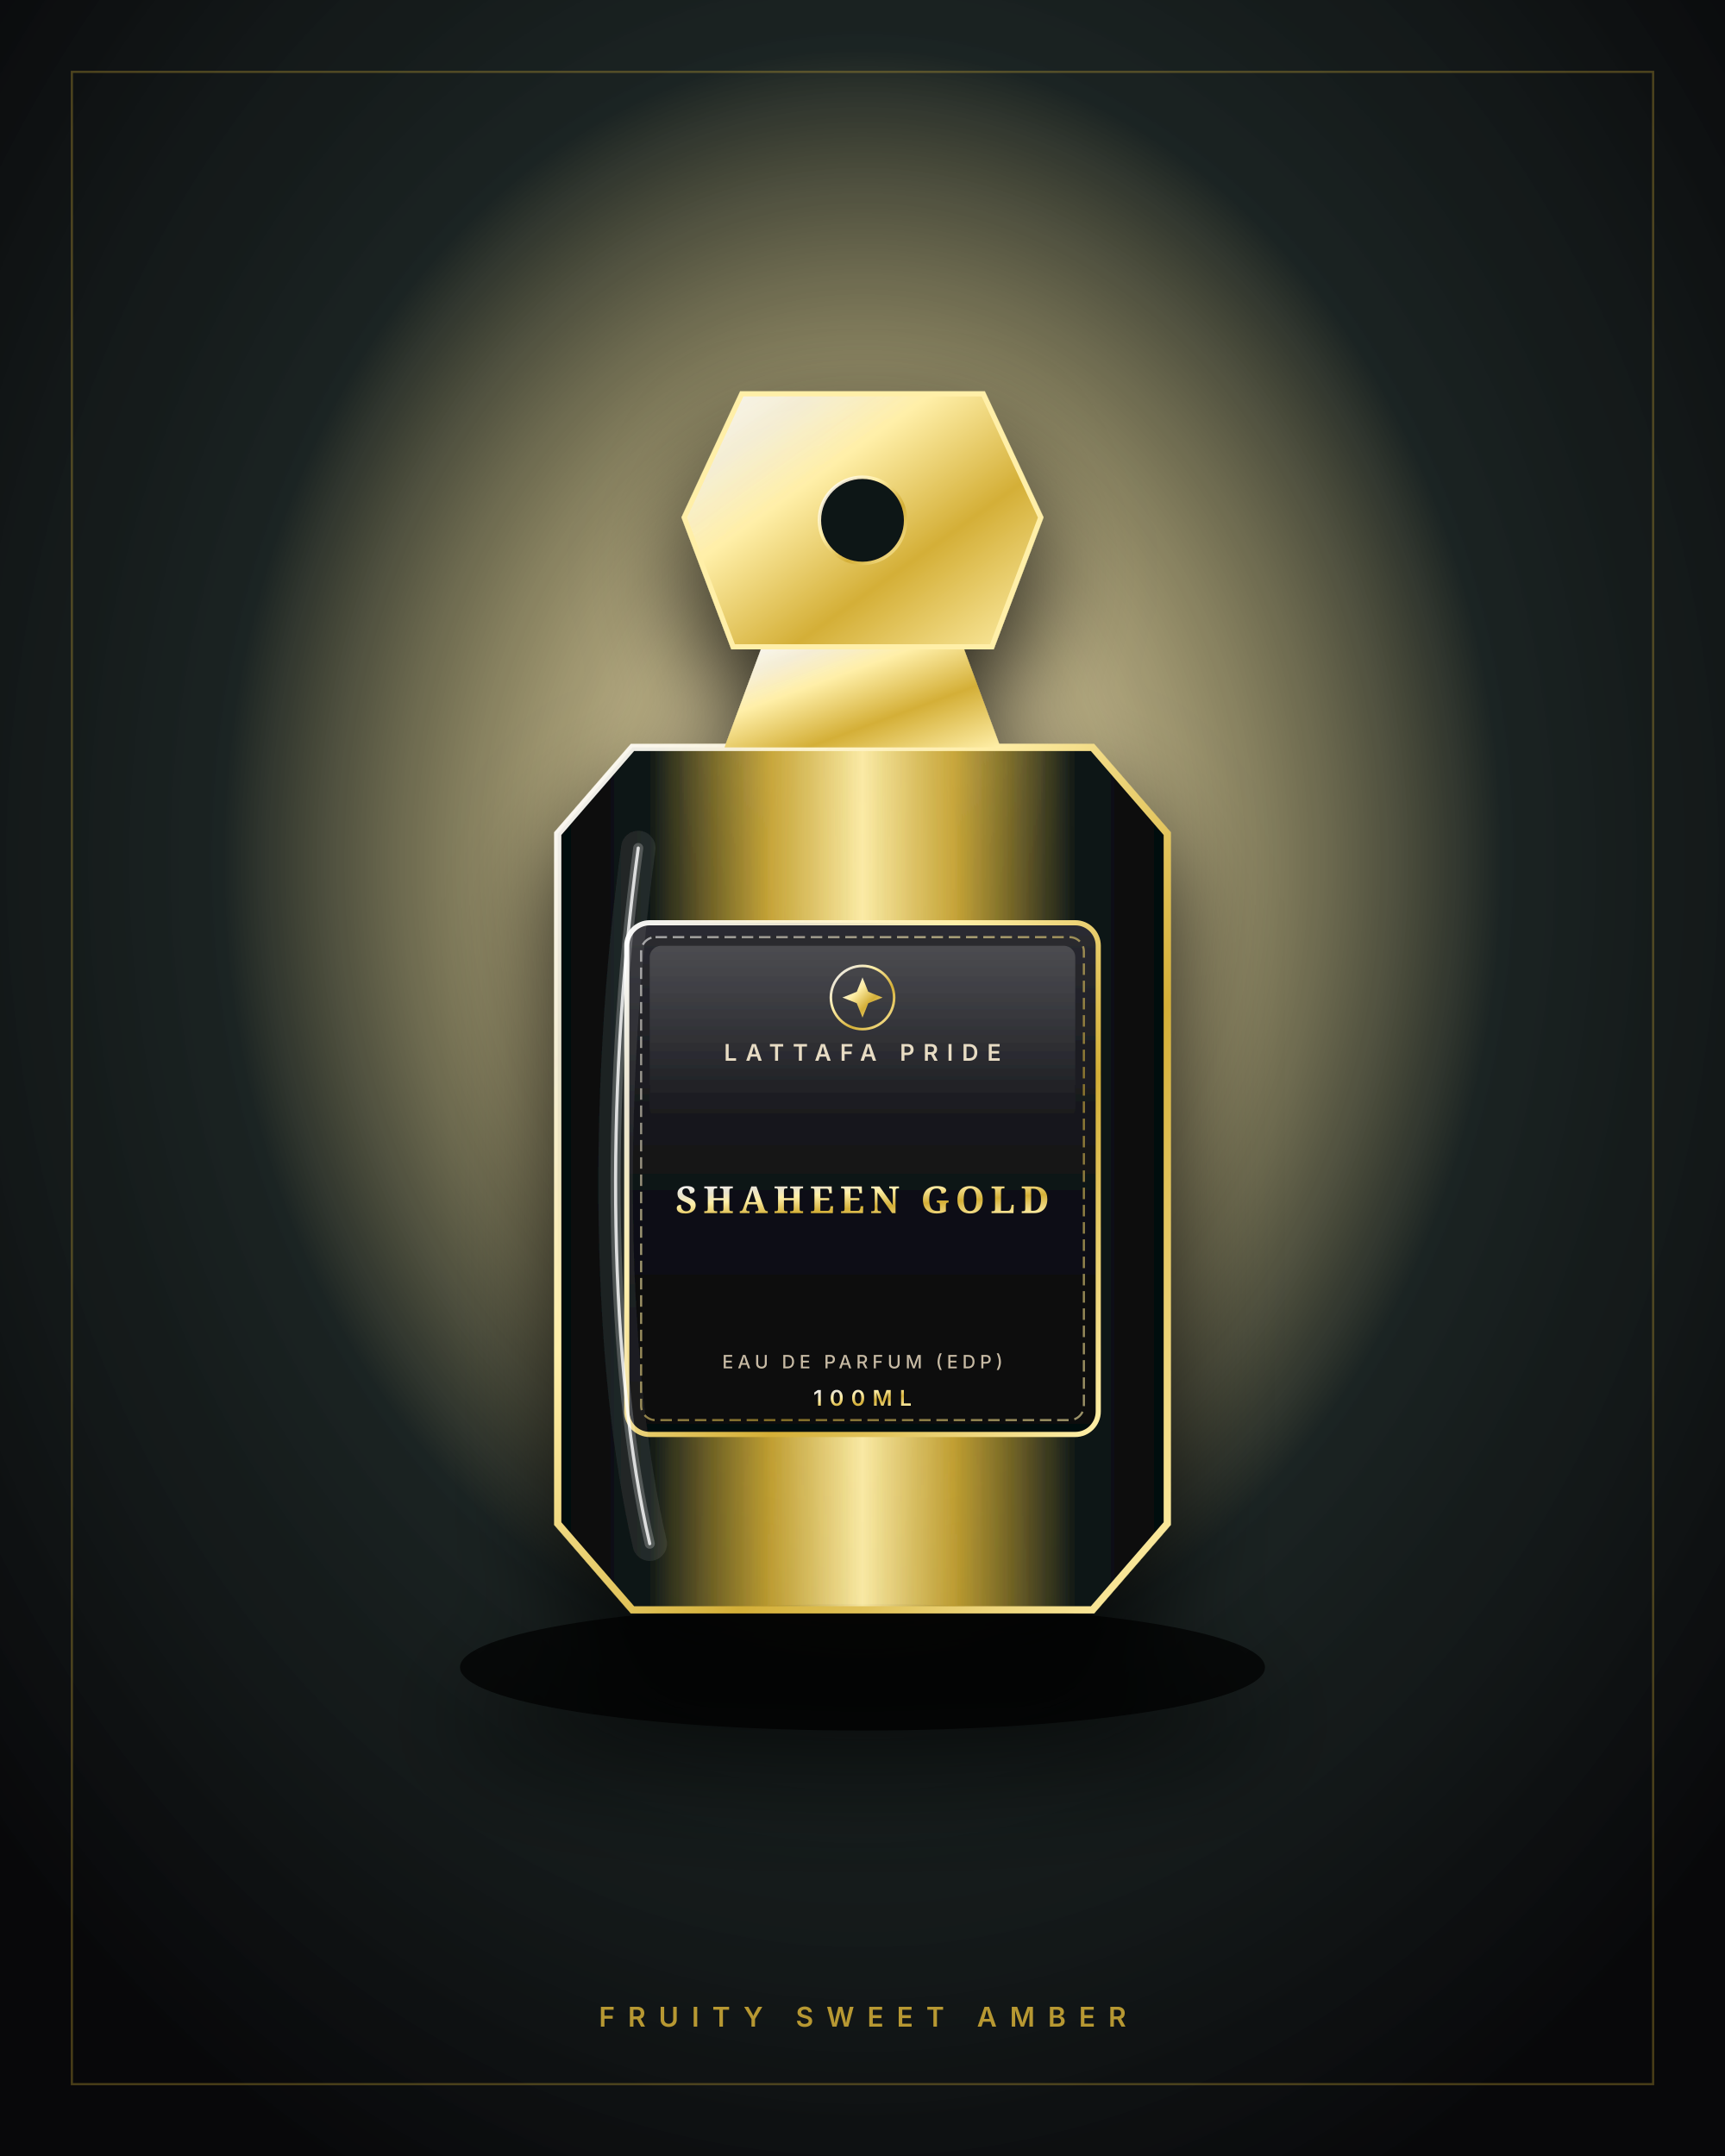
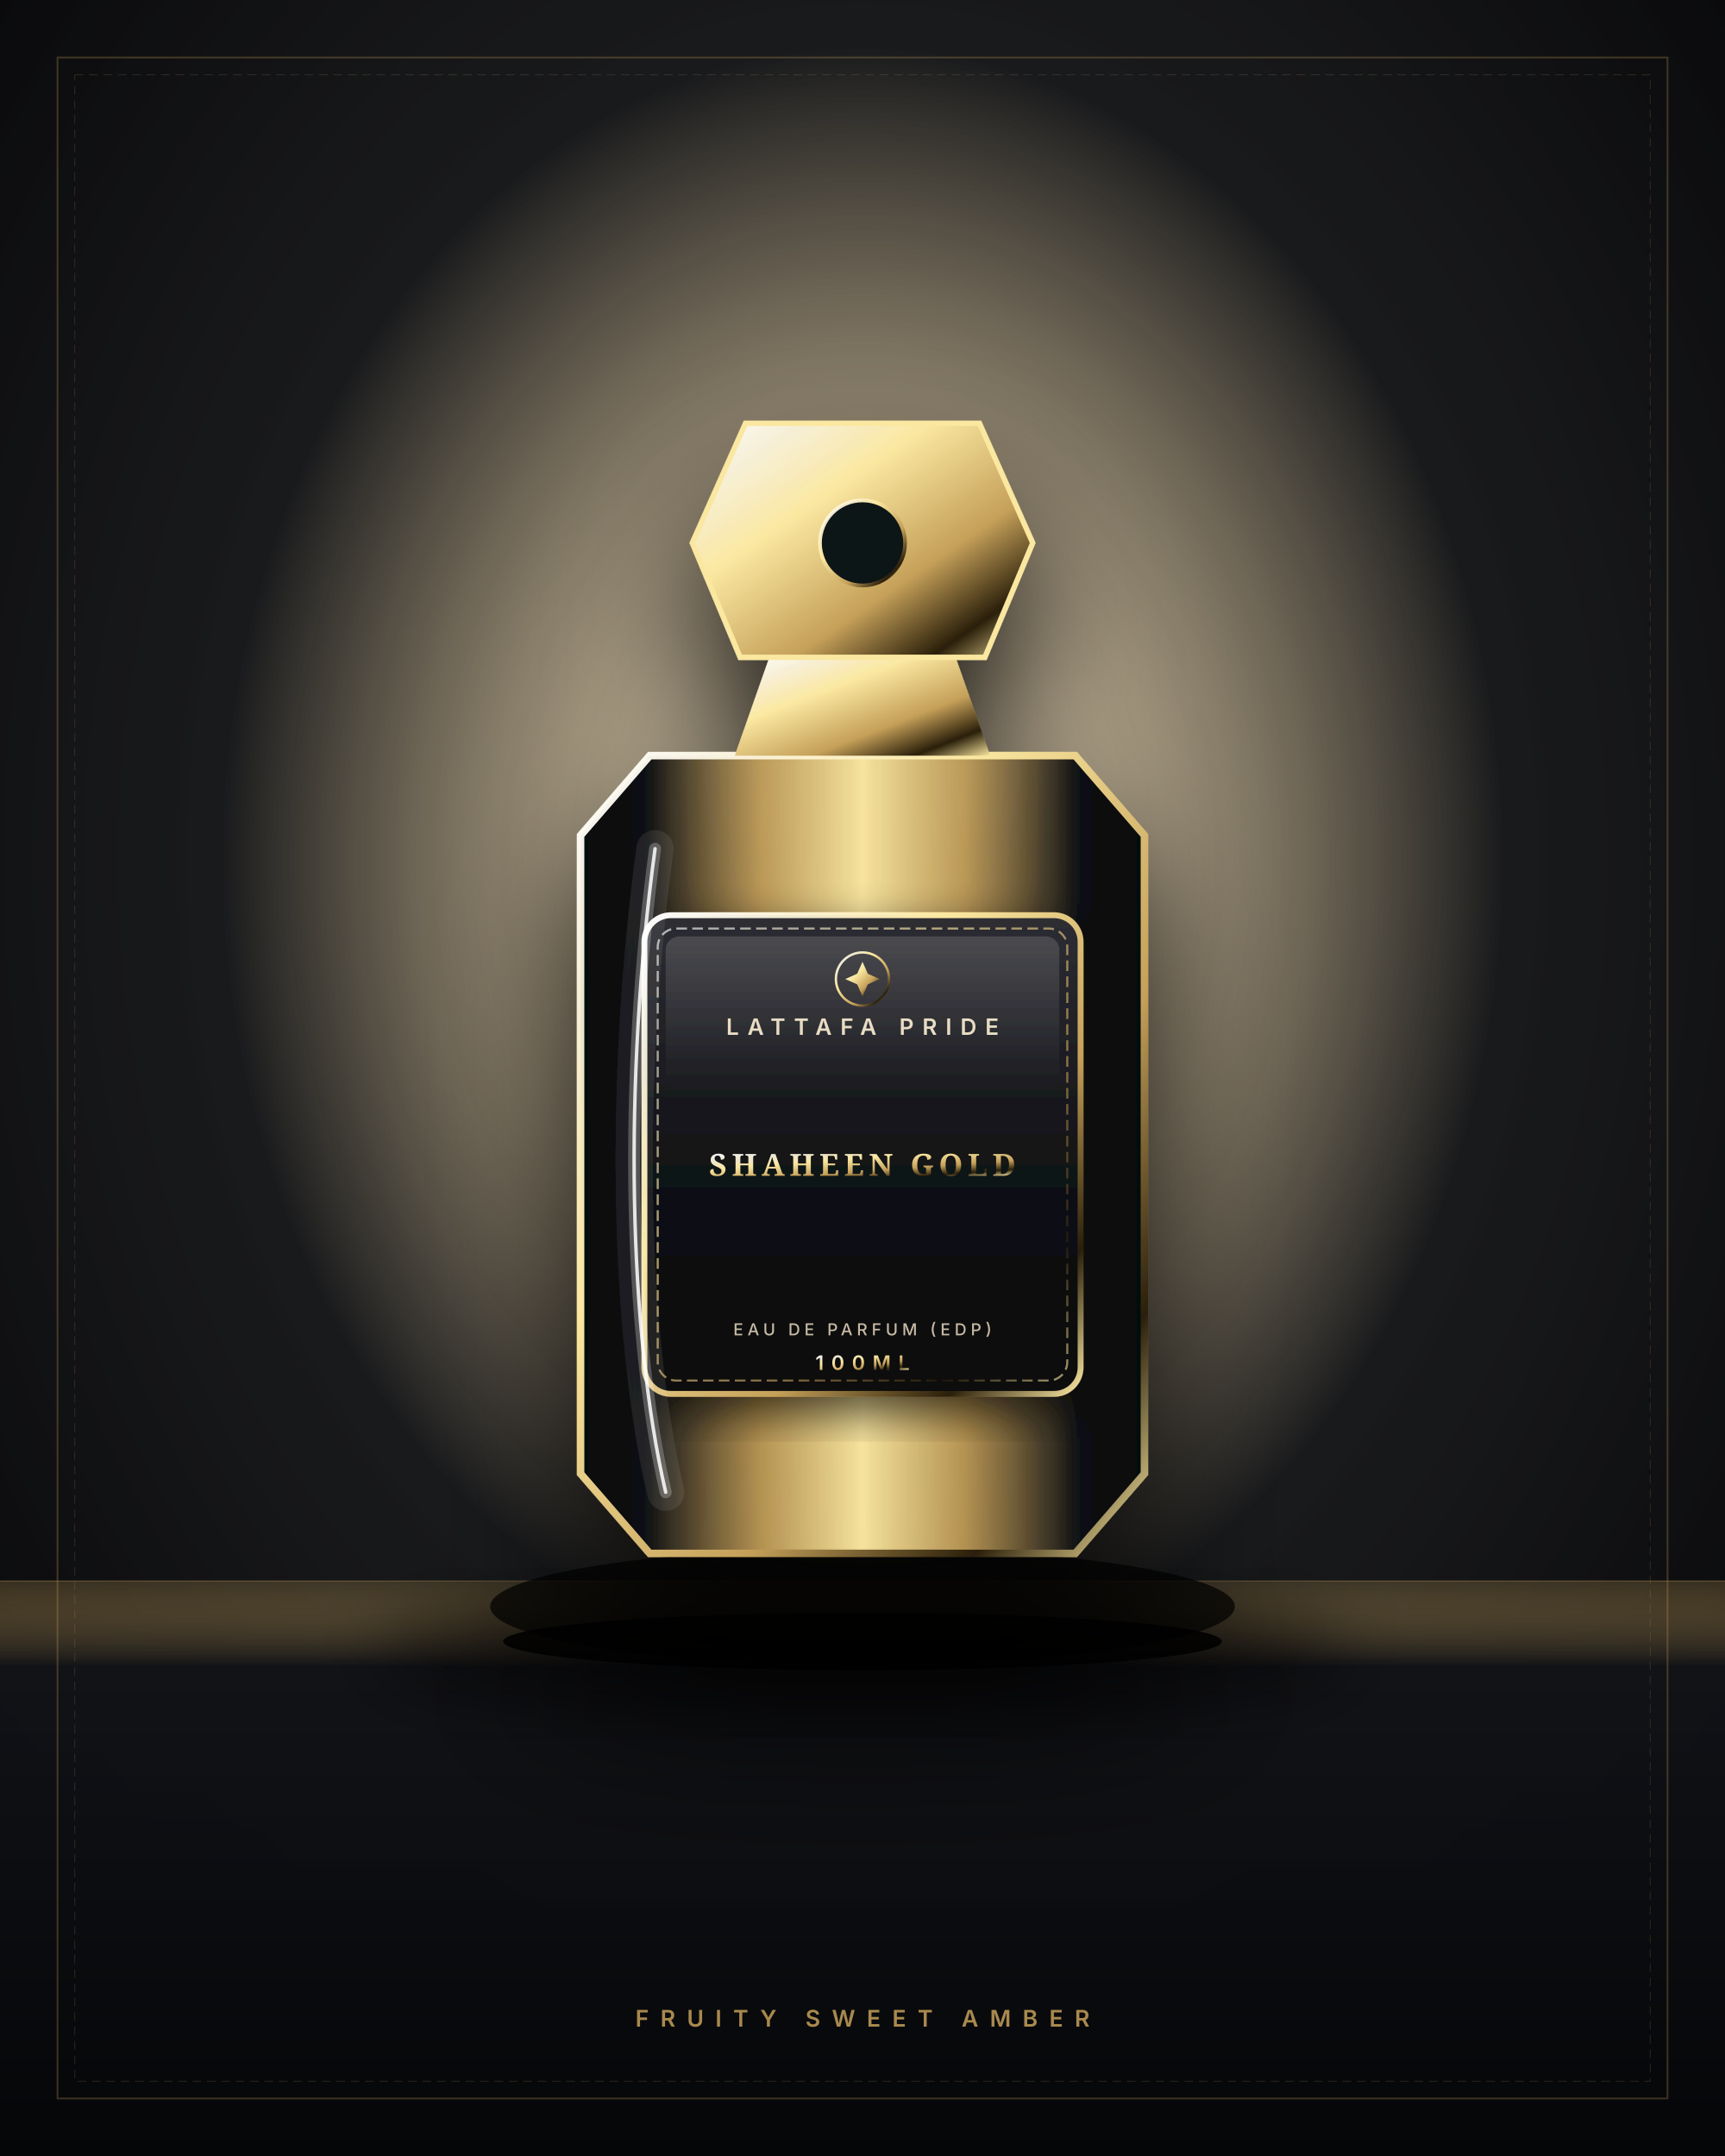
- <svg xmlns="http://www.w3.org/2000/svg" viewBox="0 0 600 750" width="600" height="750">
+ <svg xmlns="http://www.w3.org/2000/svg" viewBox="0 0 1200 1500" width="1200" height="1500">
  <defs>
    <radialGradient id="ambG" cx="50%" cy="40%" r="68%">
-       <stop offset="0%" stop-color="#d4af37" stop-opacity="0.32" />
-       <stop offset="55%" stop-color="#101918" stop-opacity="0.95" />
+       <stop offset="0%" stop-color="#c5a059" stop-opacity="0.36" />
+       <stop offset="55%" stop-color="#111214" stop-opacity="0.96" />
      <stop offset="100%" stop-color="#08080a" />
    </radialGradient>
+     <linearGradient id="pedestalG" x1="0%" y1="0%" x2="0%" y2="100%">
+       <stop offset="0%" stop-color="#c5a059" stop-opacity="0.22" />
+       <stop offset="15%" stop-color="#121317" stop-opacity="0.95" />
+       <stop offset="100%" stop-color="#050608" />
+     </linearGradient>
    <linearGradient id="metalG" x1="0%" y1="0%" x2="100%" y2="100%">
-       <stop offset="0%" stop-color="#ffffff" stop-opacity="0.95" />
-       <stop offset="18%" stop-color="#fff8df" stop-opacity="0.9" />
-       <stop offset="35%" stop-color="#ffefa8" />
-       <stop offset="65%" stop-color="#d4af37" />
-       <stop offset="100%" stop-color="#ffefa8" />
+       <stop offset="0%" stop-color="#ffffff" stop-opacity="0.98" />
+       <stop offset="16%" stop-color="#fff8df" stop-opacity="0.92" />
+       <stop offset="35%" stop-color="#fae7a0" />
+       <stop offset="65%" stop-color="#c5a059" />
+       <stop offset="85%" stop-color="#2a1f0a" />
+       <stop offset="100%" stop-color="#fae7a0" />
    </linearGradient>
    <linearGradient id="bodyG" x1="0%" y1="0%" x2="100%" y2="0%">
      <stop offset="0%" stop-color="#050609" />
-       <stop offset="15%" stop-color="#101918" />
-       <stop offset="35%" stop-color="#d4af37" stop-opacity="0.8" />
-       <stop offset="50%" stop-color="#ffefa8" stop-opacity="0.95" />
-       <stop offset="65%" stop-color="#d4af37" stop-opacity="0.8" />
-       <stop offset="85%" stop-color="#101918" />
+       <stop offset="12%" stop-color="#111214" />
+       <stop offset="32%" stop-color="#c5a059" stop-opacity="0.82" />
+       <stop offset="50%" stop-color="#fae7a0" stop-opacity="0.96" />
+       <stop offset="68%" stop-color="#c5a059" stop-opacity="0.82" />
+       <stop offset="88%" stop-color="#111214" />
      <stop offset="100%" stop-color="#050609" />
    </linearGradient>
    <linearGradient id="baseG" x1="0%" y1="0%" x2="100%" y2="0%">
-       <stop offset="0%" stop-color="#000000" stop-opacity="0.8" />
-       <stop offset="50%" stop-color="#ffefa8" stop-opacity="0.75" />
-       <stop offset="100%" stop-color="#000000" stop-opacity="0.8" />
+       <stop offset="0%" stop-color="#000000" stop-opacity="0.85" />
+       <stop offset="50%" stop-color="#fae7a0" stop-opacity="0.8" />
+       <stop offset="100%" stop-color="#000000" stop-opacity="0.85" />
    </linearGradient>
    <linearGradient id="labelG" x1="0%" y1="0%" x2="0%" y2="100%">
-       <stop offset="0%" stop-color="#2b2b31" />
-       <stop offset="50%" stop-color="#111216" />
-       <stop offset="100%" stop-color="#06070a" />
+       <stop offset="0%" stop-color="#2e2e34" />
+       <stop offset="50%" stop-color="#121317" />
+       <stop offset="100%" stop-color="#07080a" />
    </linearGradient>
    <linearGradient id="labelSheen" x1="0%" y1="0%" x2="0%" y2="100%">
-       <stop offset="0%" stop-color="#ffffff" stop-opacity="0.75" />
+       <stop offset="0%" stop-color="#ffffff" stop-opacity="0.8" />
      <stop offset="100%" stop-color="#ffffff" stop-opacity="0" />
    </linearGradient>
+     <filter id="softShadow" x="-20%" y="-20%" width="140%" height="140%">
+       <feGaussianBlur stdDeviation="24" />
+     </filter>
    <filter id="flaconShadow" x="-30%" y="-20%" width="160%" height="150%">
-       <feDropShadow dx="0" dy="18" stdDeviation="18" flood-color="#000000" flood-opacity="0.8" />
+       <feDropShadow dx="0" dy="28" stdDeviation="26" flood-color="#000000" flood-opacity="0.85" />
+     </filter>
+     <filter id="plaqueShadow" x="-10%" y="-10%" width="120%" height="120%">
+       <feDropShadow dx="0" dy="6" stdDeviation="8" flood-color="#000000" flood-opacity="0.65" />
    </filter>
  </defs>
-   <rect width="600" height="750" fill="url(#ambG)" />
-   <rect x="25" y="25" width="550" height="700" fill="none" stroke="#d4af37" stroke-width="0.75" opacity="0.32" />
-   <g transform="translate(300, 365)" filter="url(#flaconShadow)">
+   <rect width="1200" height="1500" fill="url(#ambG)" />
+   <rect x="0" y="1100" width="1200" height="400" fill="url(#pedestalG)" />
+   <line x1="0" y1="1100" x2="1200" y2="1100" stroke="#c5a059" stroke-width="0.8" opacity="0.35" />
+   <ellipse cx="600" cy="1150" rx="340" ry="42" fill="#000000" opacity="0.5" filter="url(#softShadow)" />
+   <ellipse cx="600" cy="1142" rx="250" ry="20" fill="#000000" opacity="0.85" />
+   <rect x="40" y="40" width="1120" height="1420" fill="none" stroke="#c5a059" stroke-width="1.2" opacity="0.28" />
+   <rect x="52" y="52" width="1096" height="1396" fill="none" stroke="#c5a059" stroke-width="0.6" stroke-dasharray="6,4" opacity="0.18" />
+   <g transform="translate(600, 720) scale(1.85)" filter="url(#flaconShadow)">
    <ellipse cx="0" cy="215" rx="140" ry="22" fill="#000000" opacity="0.7" />
-     <polygon points="-80,-105 80,-105 106,-75 106,165 80,195 -80,195 -106,165 -106,-75" fill="url(#bodyG)" stroke="url(#metalG)" stroke-width="2.5" />
-     <line x1="-80" y1="-105" x2="-80" y2="195" stroke="url(#metalG)" stroke-width="1.2" opacity="0.5" />
-     <line x1="80" y1="-105" x2="80" y2="195" stroke="url(#metalG)" stroke-width="1.2" opacity="0.5" />
-     <g opacity="0.35" transform="translate(0, 45)">
-       <circle cx="0" cy="0" r="70" fill="none" stroke="url(#metalG)" stroke-width="1.5" />
-       <polygon points="0,-65 18,-18 65,0 18,18 0,65 -18,18 -65,0 -18,-18" fill="none" stroke="url(#metalG)" stroke-width="1" />
+     <polygon points="-80,-105 80,-105 106,-75 106,165 80,195 -80,195 -106,165 -106,-75" fill="url(#bodyG)" stroke="url(#metalG)" stroke-width="2.8" />
+     <line x1="-80" y1="-105" x2="-80" y2="195" stroke="url(#metalG)" stroke-width="1.4" opacity="0.55" />
+     <line x1="80" y1="-105" x2="80" y2="195" stroke="url(#metalG)" stroke-width="1.4" opacity="0.55" />
+     <g opacity="0.4" transform="translate(0, 45)">
+       <circle cx="0" cy="0" r="70" fill="none" stroke="url(#metalG)" stroke-width="1.6" />
+       <polygon points="0,-65 18,-18 65,0 18,18 0,65 -18,18 -65,0 -18,-18" fill="none" stroke="url(#metalG)" stroke-width="1.2" />
    </g>
-     <rect x="-82.0" y="-44.0" width="164" height="178" rx="8" fill="url(#labelG)" stroke="url(#metalG)" stroke-width="1.8" />
-     <rect x="-77.0" y="-39.0" width="154" height="168" rx="5" fill="none" stroke="url(#metalG)" stroke-width="0.75" stroke-dasharray="4,2" opacity="0.6" />
-     <rect x="-74.0" y="-36.0" width="148" height="60.5" rx="4" fill="url(#labelSheen)" opacity="0.22" />
-     <g transform="translate(0, -18.0)">
-       <circle cx="0" cy="0" r="11" fill="none" stroke="url(#metalG)" stroke-width="0.9" />
-       <polygon points="0,-7 2,-2 7,0 2,2 0,7 -2,2 -7,0 -2,-2" fill="url(#metalG)" />
+     <g filter="url(#plaqueShadow)">
+       <rect x="-82.0" y="-45.0" width="164" height="180" rx="10" fill="url(#labelG)" stroke="url(#metalG)" stroke-width="2.2" />
+       <rect x="-77.0" y="-40.0" width="154" height="170" rx="7" fill="none" stroke="url(#metalG)" stroke-width="0.8" stroke-dasharray="4,2" opacity="0.65" />
+       <rect x="-74.0" y="-37.0" width="148" height="57.6" rx="5" fill="url(#labelSheen)" opacity="0.18" />
+       <g transform="translate(0, -21.0)">
+         <circle cx="0" cy="0" r="10" fill="none" stroke="url(#metalG)" stroke-width="0.9" />
+         <polygon points="0,-6.5 2,-2 6.5,0 2,2 0,6.5 -2,2 -6.5,0 -2,-2" fill="url(#metalG)" />
+       </g>
+       <text x="0" y="0.0" font-family="'Inter', sans-serif" font-size="8.5" font-weight="600" letter-spacing="3.2" fill="#e8dcc4" text-anchor="middle">LATTAFA PRIDE</text>
+       <line x1="-64.0" y1="8.0" x2="64.0" y2="8.0" stroke="url(#metalG)" stroke-width="0.6" opacity="0.55" />
+       <text x="0" y="53.0" font-family="'Cinzel', serif" font-size="11.5" font-weight="700" letter-spacing="1.8" fill="url(#metalG)" text-anchor="middle">SHAHEEN GOLD</text>
+       <line x1="-60.0" y1="99.0" x2="60.0" y2="99.0" stroke="url(#metalG)" stroke-width="0.6" opacity="0.55" />
+       <text x="0" y="113.0" font-family="'Inter', sans-serif" font-size="6.2" font-weight="500" letter-spacing="1.6" fill="#c8bba4" text-anchor="middle">EAU DE PARFUM (EDP)</text>
+       <text x="0" y="126.0" font-family="'Inter', sans-serif" font-size="7.5" font-weight="600" letter-spacing="2.8" fill="url(#metalG)" text-anchor="middle">100ML</text>
    </g>
-     <text x="0" y="4.0" font-family="'Inter', sans-serif" font-size="8" font-weight="600" letter-spacing="3" fill="#e8dcc4" text-anchor="middle">LATTAFA PRIDE</text>
-     <line x1="-62.0" y1="12.0" x2="62.0" y2="12.0" stroke="url(#metalG)" stroke-width="0.6" opacity="0.5" />
-     <text x="0" y="57" font-family="'Cinzel', serif" font-size="13" font-weight="700" letter-spacing="2" fill="url(#metalG)" text-anchor="middle">SHAHEEN GOLD</text>
-     <line x1="-58.0" y1="96.0" x2="58.0" y2="96.0" stroke="url(#metalG)" stroke-width="0.6" opacity="0.5" />
-     <text x="0" y="111.0" font-family="'Inter', sans-serif" font-size="6.4" font-weight="500" letter-spacing="1.5" fill="#c8bba4" text-anchor="middle">EAU DE PARFUM (EDP)</text>
-     <text x="0" y="124.0" font-family="'Inter', sans-serif" font-size="7.5" font-weight="600" letter-spacing="2.5" fill="url(#metalG)" text-anchor="middle">100ML</text>
-     <polygon points="-48,-105 -35,-140 35,-140 48,-105" fill="url(#metalG)" />
-     <polygon points="-42,-228 42,-228 62,-185 45,-140 -45,-140 -62,-185" fill="url(#metalG)" stroke="#ffefa8" stroke-width="1.8" />
-     <circle cx="0" cy="-184" r="15" fill="#111216" stroke="url(#metalG)" stroke-width="1.2" />
-     <path d="M-78,-70 C-90,18 -88,112 -74,172" fill="none" stroke="#ffffff" stroke-width="12" stroke-linecap="round" opacity="0.08" />
-     <path d="M-78,-70 C-90,18 -88,112 -74,172" fill="none" stroke="#ffffff" stroke-width="3.5" stroke-linecap="round" opacity="0.22" />
-     <path d="M-78,-70 C-90,18 -88,112 -74,172" fill="none" stroke="#ffffff" stroke-width="1.1" stroke-linecap="round" opacity="0.8" />
+     <polygon points="-48,-105 -35,-142 35,-142 48,-105" fill="url(#metalG)" />
+     <polygon points="-44,-230 44,-230 64,-185 46,-142 -46,-142 -64,-185" fill="url(#metalG)" stroke="#fae7a0" stroke-width="2" />
+     <circle cx="0" cy="-185" r="16" fill="#111216" stroke="url(#metalG)" stroke-width="1.4" />
+     <path d="M-78,-70 C-90,18 -88,112 -74,172" fill="none" stroke="#ffffff" stroke-width="14" stroke-linecap="round" opacity="0.08" />
+     <path d="M-78,-70 C-90,18 -88,112 -74,172" fill="none" stroke="#ffffff" stroke-width="4.5" stroke-linecap="round" opacity="0.24" />
+     <path d="M-78,-70 C-90,18 -88,112 -74,172" fill="none" stroke="#ffffff" stroke-width="1.3" stroke-linecap="round" opacity="0.85" />
  </g>
-   <text x="300" y="705" font-family="'Inter', sans-serif" font-size="9.5" font-weight="600" letter-spacing="4.5" fill="#d4af37" opacity="0.85" text-anchor="middle">FRUITY SWEET AMBER</text>
+   <text x="600" y="1410" font-family="'Inter', sans-serif" font-size="16" font-weight="600" letter-spacing="8" fill="#c5a059" opacity="0.85" text-anchor="middle">FRUITY SWEET AMBER</text>
</svg>
